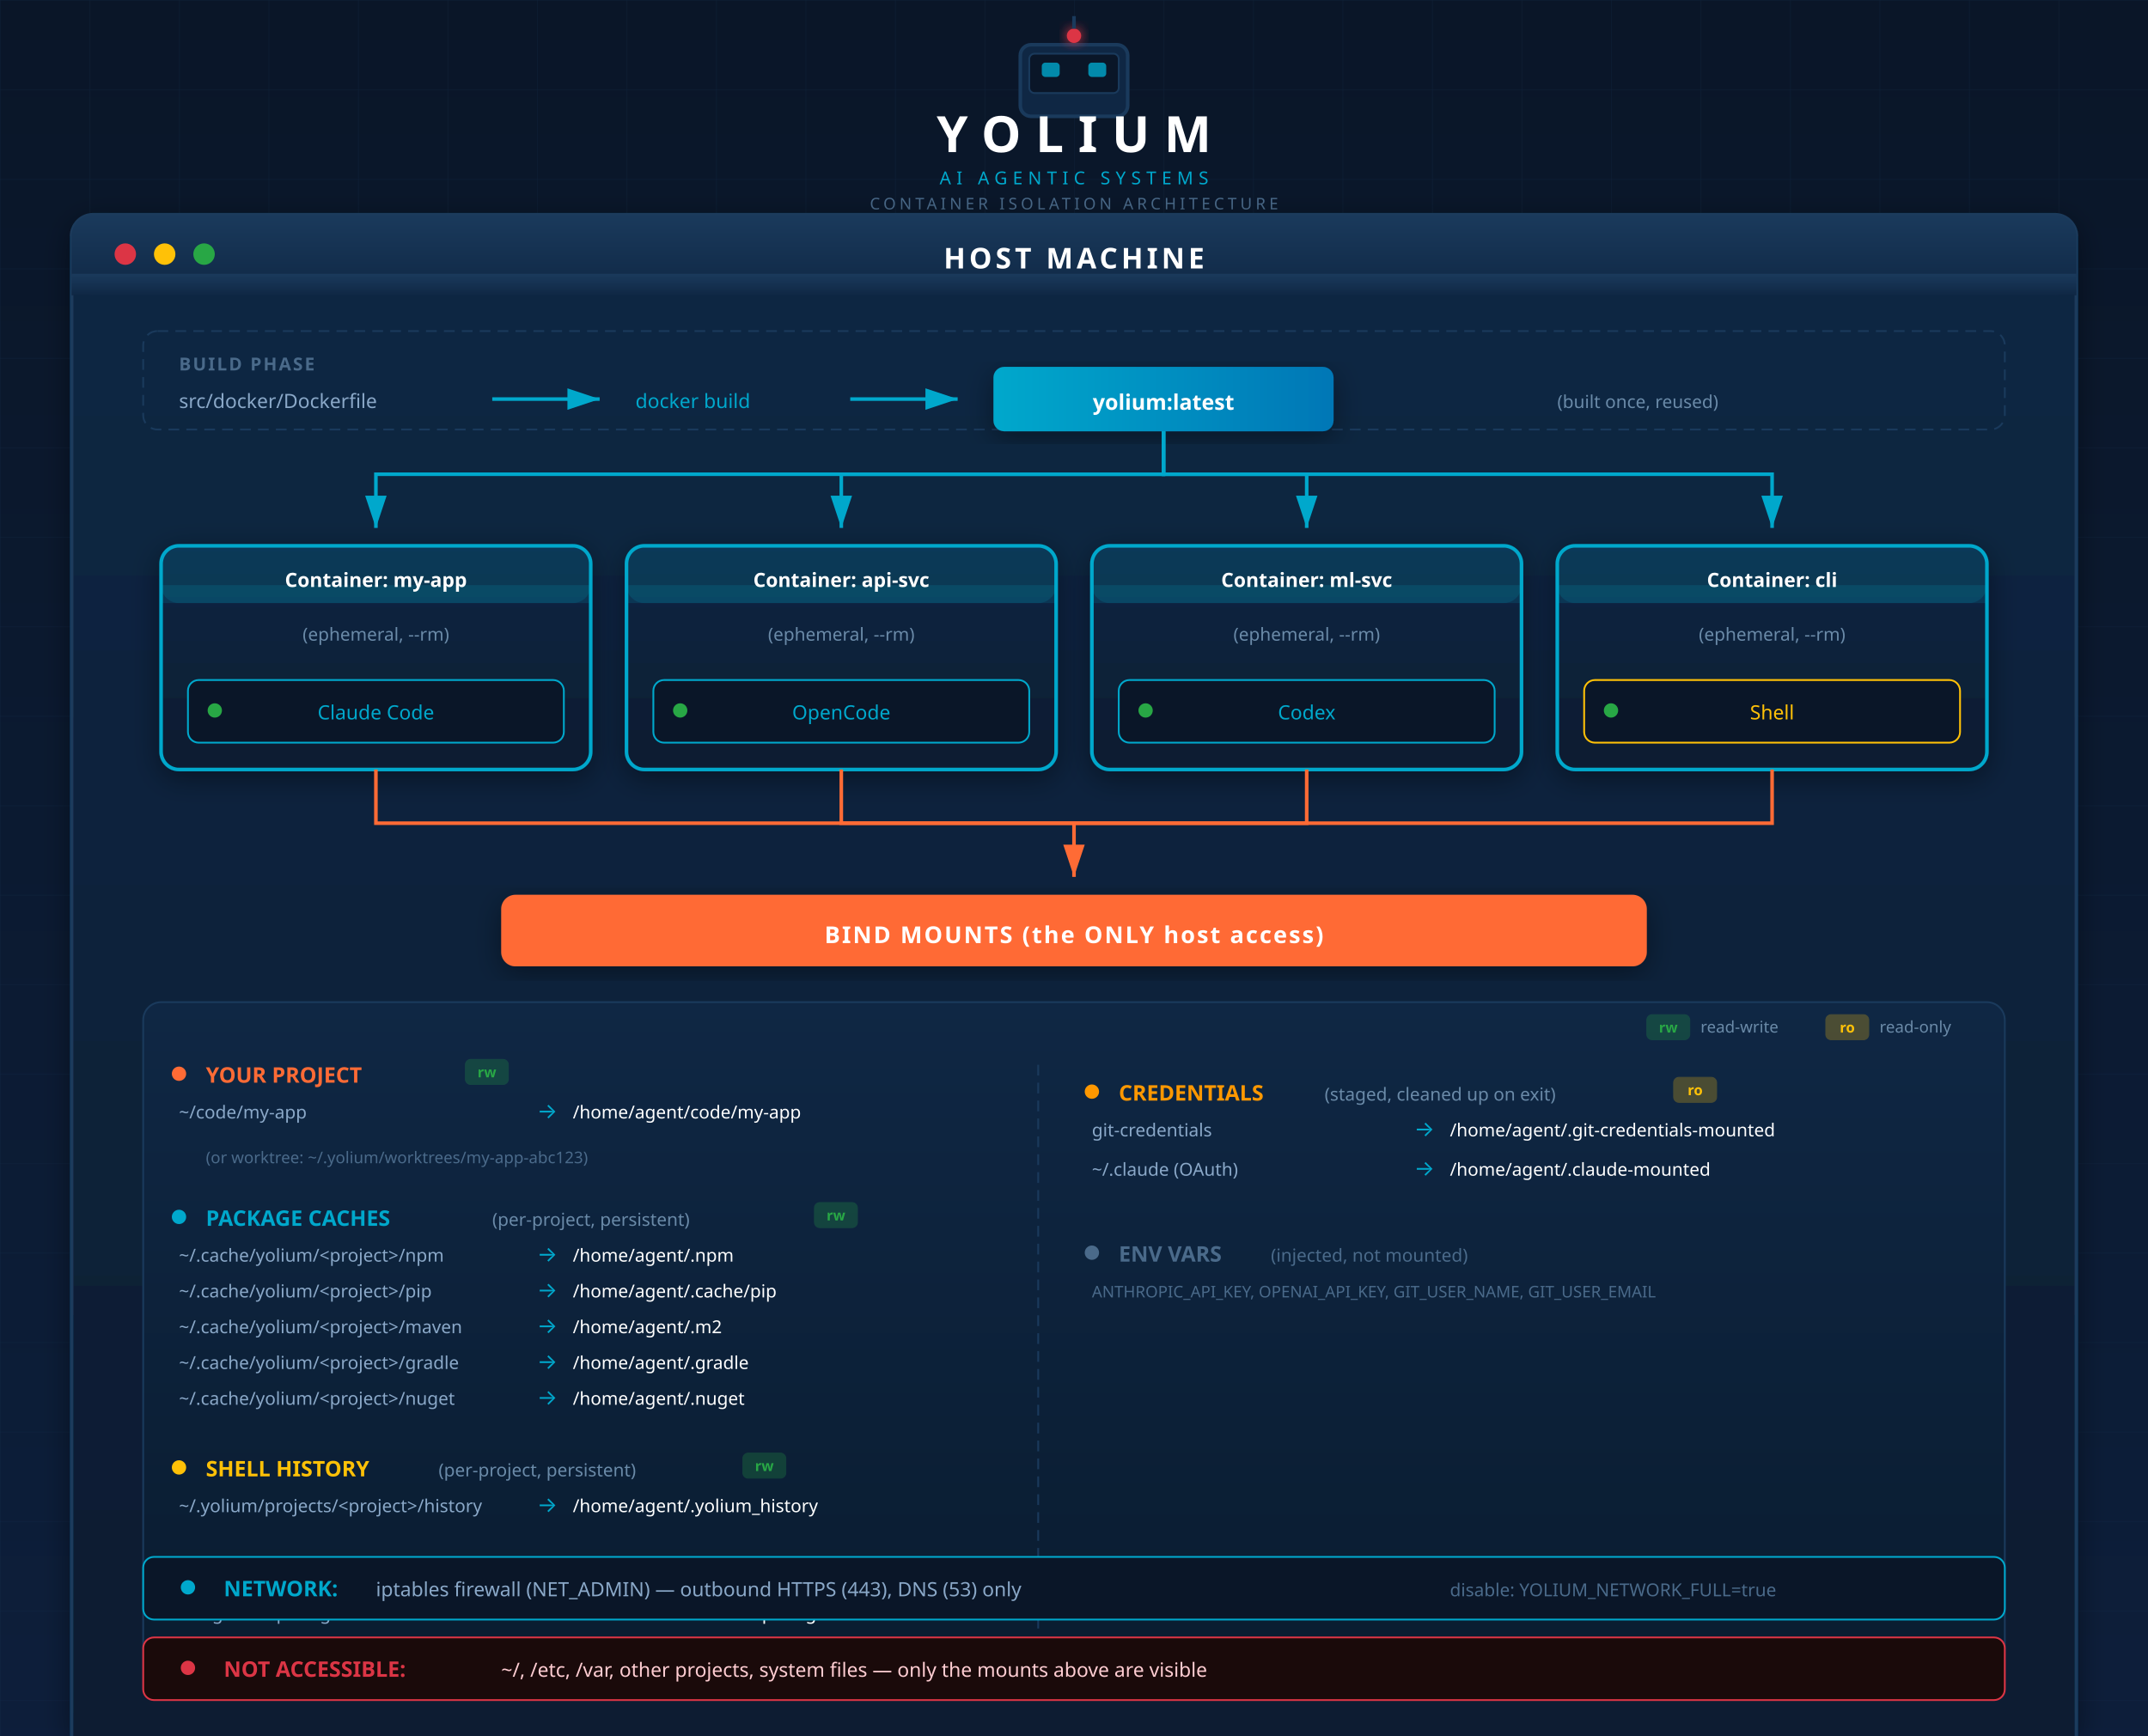
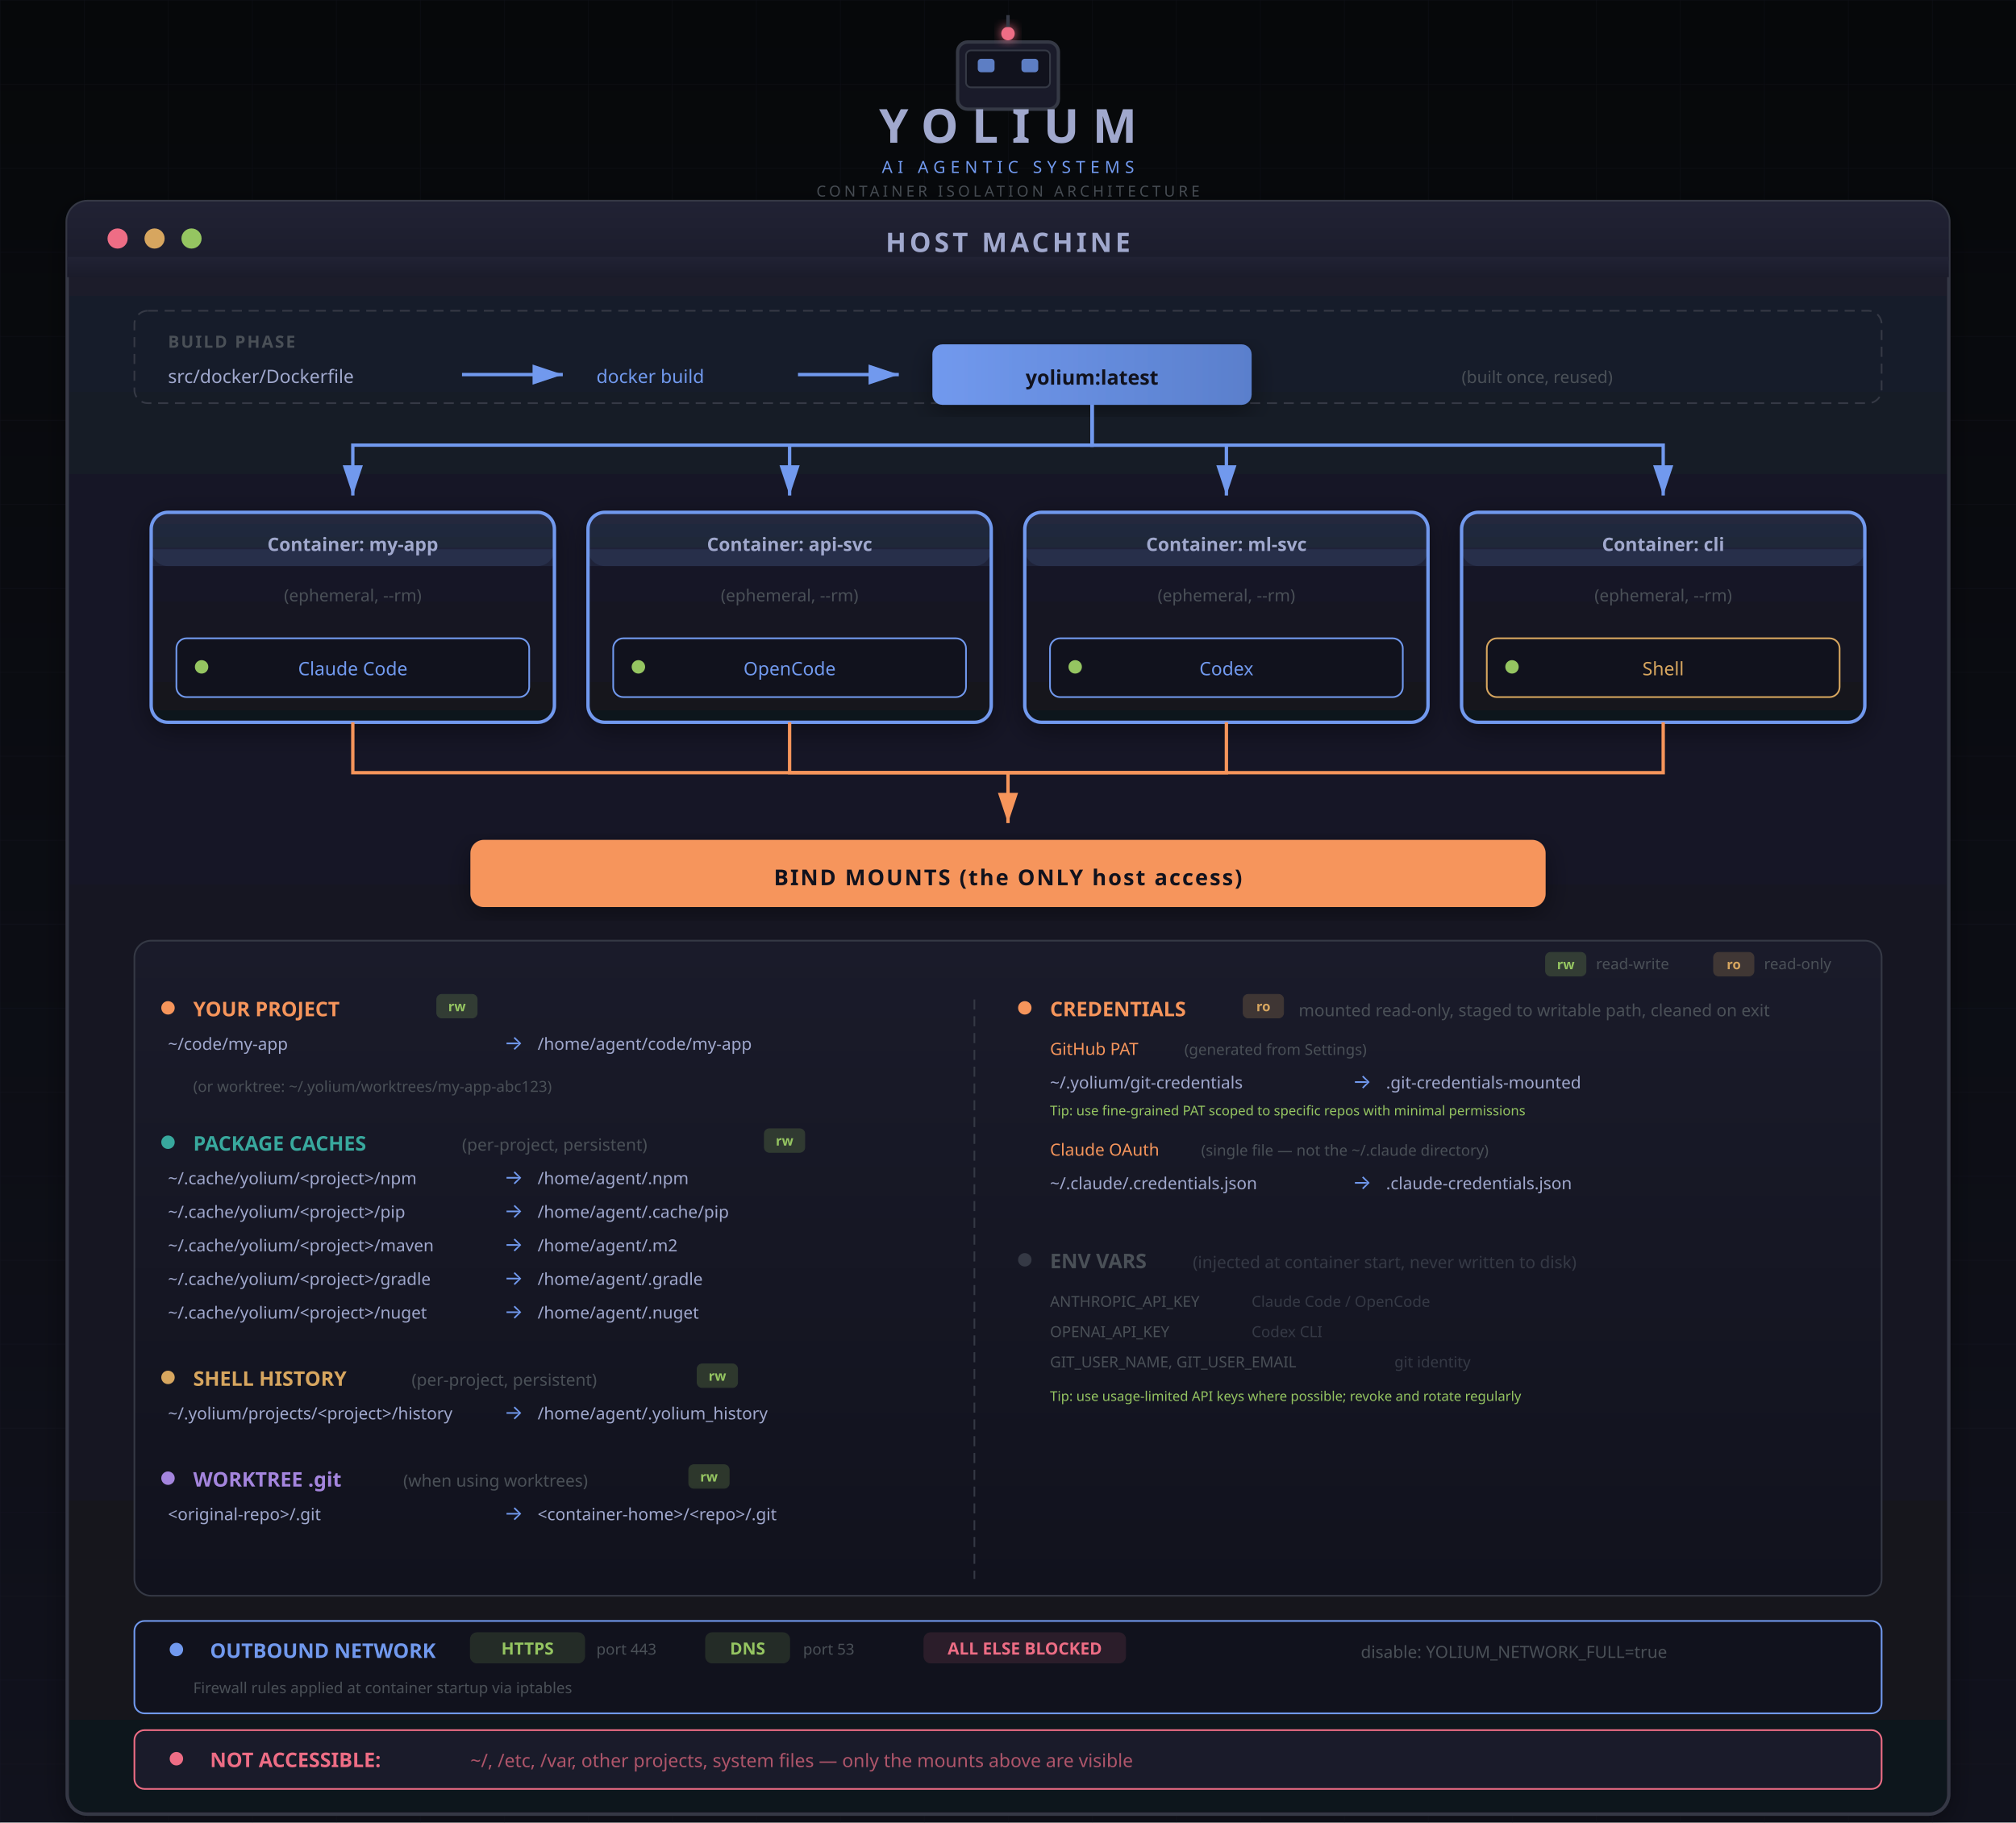
- <svg xmlns="http://www.w3.org/2000/svg" viewBox="0 0 1200 970" font-family="'Segoe UI', 'SF Pro Display', -apple-system, sans-serif">
+ <svg xmlns="http://www.w3.org/2000/svg" viewBox="0 0 1200 1085" font-family="'Segoe UI', 'SF Pro Display', -apple-system, sans-serif">
  <defs>
    <linearGradient id="bgGrad" x1="0%" y1="0%" x2="0%" y2="100%">
-       <stop offset="0%" style="stop-color:#0a1628" />
-       <stop offset="100%" style="stop-color:#0d1f3c" />
+       <stop offset="0%" style="stop-color:#06080A" />
+       <stop offset="100%" style="stop-color:#11121D" />
    </linearGradient>
    <linearGradient id="cardGrad" x1="0%" y1="0%" x2="0%" y2="100%">
-       <stop offset="0%" style="stop-color:#0f2744" />
-       <stop offset="100%" style="stop-color:#0a1c30" />
+       <stop offset="0%" style="stop-color:#1A1B2A" />
+       <stop offset="100%" style="stop-color:#11121D" />
    </linearGradient>
    <linearGradient id="headerGrad" x1="0%" y1="0%" x2="0%" y2="100%">
-       <stop offset="0%" style="stop-color:#1a3a5c" />
-       <stop offset="100%" style="stop-color:#0f2744" />
+       <stop offset="0%" style="stop-color:#212234" />
+       <stop offset="100%" style="stop-color:#1A1B2A" />
    </linearGradient>
    <linearGradient id="accentGrad" x1="0%" y1="0%" x2="100%" y2="0%">
-       <stop offset="0%" style="stop-color:#00a8cc" />
-       <stop offset="100%" style="stop-color:#0077b6" />
+       <stop offset="0%" style="stop-color:#7199EE" />
+       <stop offset="100%" style="stop-color:#5A7FCC" />
    </linearGradient>
    <linearGradient id="dangerGrad" x1="0%" y1="0%" x2="100%" y2="0%">
-       <stop offset="0%" style="stop-color:#dc3545" />
-       <stop offset="100%" style="stop-color:#a71d2a" />
-     </linearGradient>
-     <marker id="arrowCyan" markerWidth="10" markerHeight="10" refX="9" refY="3" orient="auto">
-       <path d="M0,0 L0,6 L9,3 z" fill="#00a8cc" />
+       <stop offset="0%" style="stop-color:#EE6D85" />
+       <stop offset="100%" style="stop-color:#CC5070" />
+     </linearGradient>
+     <marker id="arrowBlue" markerWidth="10" markerHeight="10" refX="9" refY="3" orient="auto">
+       <path d="M0,0 L0,6 L9,3 z" fill="#7199EE" />
    </marker>
    <marker id="arrowOrange" markerWidth="10" markerHeight="10" refX="9" refY="3" orient="auto">
-       <path d="M0,0 L0,6 L9,3 z" fill="#ff6b35" />
+       <path d="M0,0 L0,6 L9,3 z" fill="#F6955B" />
    </marker>
    <filter id="glow" x="-50%" y="-50%" width="200%" height="200%">
      <feGaussianBlur stdDeviation="3" result="blur" />
      <feMerge>
        <feMergeNode in="blur" />
        <feMergeNode in="SourceGraphic" />
      </feMerge>
    </filter>
    <filter id="shadow" x="-20%" y="-20%" width="140%" height="140%">
      <feDropShadow dx="0" dy="4" stdDeviation="8" flood-color="#000" flood-opacity="0.4" />
    </filter>
  </defs>
-   <rect width="1200" height="1040" fill="url(#bgGrad)" />
+   <rect width="1200" height="1085" fill="url(#bgGrad)" />
  <pattern id="grid" width="50" height="50" patternUnits="userSpaceOnUse">
-     <path d="M 50 0 L 0 0 0 50" fill="none" stroke="#1a3a5c" stroke-width="0.5" opacity="0.3" />
+     <path d="M 50 0 L 0 0 0 50" fill="none" stroke="#212234" stroke-width="0.5" opacity="0.3" />
  </pattern>
-   <rect width="1200" height="1040" fill="url(#grid)" />
+   <rect width="1200" height="1085" fill="url(#grid)" />
  <g transform="translate(600, 35)">
    <g transform="translate(-30, -20)">
-       <rect x="0" y="10" width="60" height="40" rx="6" fill="#0f2744" stroke="#1a3a5c" stroke-width="2" />
-       <rect x="5" y="15" width="50" height="22" rx="3" fill="#0a1628" stroke="#1a3a5c" stroke-width="1" />
-       <rect x="12" y="20" width="10" height="8" rx="2" fill="#00a8cc" opacity="0.8" />
-       <rect x="38" y="20" width="10" height="8" rx="2" fill="#00a8cc" opacity="0.8" />
-       <circle cx="30" cy="5" r="4" fill="#dc3545" filter="url(#glow)" />
-       <line x1="30" y1="1" x2="30" y2="-6" stroke="#1a3a5c" stroke-width="2" />
+       <rect x="0" y="10" width="60" height="40" rx="6" fill="#1A1B2A" stroke="#353945" stroke-width="2" />
+       <rect x="5" y="15" width="50" height="22" rx="3" fill="#11121D" stroke="#353945" stroke-width="1" />
+       <rect x="12" y="20" width="10" height="8" rx="2" fill="#7199EE" opacity="0.8" />
+       <rect x="38" y="20" width="10" height="8" rx="2" fill="#7199EE" opacity="0.8" />
+       <circle cx="30" cy="5" r="4" fill="#EE6D85" filter="url(#glow)" />
+       <line x1="30" y1="1" x2="30" y2="-6" stroke="#353945" stroke-width="2" />
    </g>
-     <text x="0" y="50" text-anchor="middle" fill="#ffffff" font-size="28" font-weight="600" letter-spacing="8">YOLIUM</text>
-     <text x="0" y="68" text-anchor="middle" fill="#00a8cc" font-size="10" letter-spacing="3">AI AGENTIC SYSTEMS</text>
-     <text x="0" y="82" text-anchor="middle" fill="#4a6a8a" font-size="9" letter-spacing="2">CONTAINER ISOLATION ARCHITECTURE</text>
-   </g>
-   <rect x="40" y="120" width="1120" height="880" rx="12" fill="url(#cardGrad)" stroke="#1a3a5c" stroke-width="2" filter="url(#shadow)" />
+     <text x="0" y="50" text-anchor="middle" fill="#A0A8CD" font-size="28" font-weight="600" letter-spacing="8">YOLIUM</text>
+     <text x="0" y="68" text-anchor="middle" fill="#7199EE" font-size="10" letter-spacing="3">AI AGENTIC SYSTEMS</text>
+     <text x="0" y="82" text-anchor="middle" fill="#4A5057" font-size="9" letter-spacing="2">CONTAINER ISOLATION ARCHITECTURE</text>
+   </g>
+   <rect x="40" y="120" width="1120" height="960" rx="12" fill="url(#cardGrad)" stroke="#353945" stroke-width="2" filter="url(#shadow)" />
  <rect x="40" y="120" width="1120" height="45" rx="12" fill="url(#headerGrad)" />
  <rect x="40" y="153" width="1120" height="12" fill="url(#headerGrad)" />
-   <text x="600" y="150" text-anchor="middle" fill="#ffffff" font-size="16" font-weight="600" letter-spacing="2">HOST MACHINE</text>
-   <circle cx="70" cy="142" r="6" fill="#dc3545" />
-   <circle cx="92" cy="142" r="6" fill="#ffc107" />
-   <circle cx="114" cy="142" r="6" fill="#28a745" />
-   <rect x="80" y="185" width="1040" height="55" rx="8" fill="none" stroke="#1a3a5c" stroke-width="1" stroke-dasharray="6,4" />
-   <text x="100" y="207" fill="#4a6a8a" font-size="10" font-weight="600" letter-spacing="1">BUILD PHASE</text>
-   <text x="100" y="228" fill="#8aa8c8" font-size="11">src/docker/Dockerfile</text>
-   <path d="M 275 223 L 335 223" stroke="#00a8cc" stroke-width="2" marker-end="url(#arrowCyan)" />
-   <text x="355" y="228" fill="#00a8cc" font-size="11" font-weight="500">docker build</text>
-   <path d="M 475 223 L 535 223" stroke="#00a8cc" stroke-width="2" marker-end="url(#arrowCyan)" />
+   <text x="600" y="150" text-anchor="middle" fill="#A0A8CD" font-size="16" font-weight="600" letter-spacing="2">HOST MACHINE</text>
+   <circle cx="70" cy="142" r="6" fill="#EE6D85" />
+   <circle cx="92" cy="142" r="6" fill="#D7A65F" />
+   <circle cx="114" cy="142" r="6" fill="#95C561" />
+   <rect x="80" y="185" width="1040" height="55" rx="8" fill="none" stroke="#353945" stroke-width="1" stroke-dasharray="6,4" />
+   <text x="100" y="207" fill="#4A5057" font-size="10" font-weight="600" letter-spacing="1">BUILD PHASE</text>
+   <text x="100" y="228" fill="#A0A8CD" font-size="11">src/docker/Dockerfile</text>
+   <path d="M 275 223 L 335 223" stroke="#7199EE" stroke-width="2" marker-end="url(#arrowBlue)" />
+   <text x="355" y="228" fill="#7199EE" font-size="11" font-weight="500">docker build</text>
+   <path d="M 475 223 L 535 223" stroke="#7199EE" stroke-width="2" marker-end="url(#arrowBlue)" />
  <rect x="555" y="205" width="190" height="36" rx="6" fill="url(#accentGrad)" filter="url(#shadow)" />
-   <text x="650" y="229" text-anchor="middle" fill="#ffffff" font-size="12" font-weight="600">yolium:latest</text>
-   <text x="870" y="228" fill="#6a8aa8" font-size="10">(built once, reused)</text>
-   <path d="M 650 241 L 650 265 L 210 265 L 210 295" stroke="#00a8cc" stroke-width="2" fill="none" marker-end="url(#arrowCyan)" />
-   <path d="M 650 241 L 650 265 L 470 265 L 470 295" stroke="#00a8cc" stroke-width="2" fill="none" marker-end="url(#arrowCyan)" />
-   <path d="M 650 241 L 650 265 L 730 265 L 730 295" stroke="#00a8cc" stroke-width="2" fill="none" marker-end="url(#arrowCyan)" />
-   <path d="M 650 241 L 650 265 L 990 265 L 990 295" stroke="#00a8cc" stroke-width="2" fill="none" marker-end="url(#arrowCyan)" />
-   <rect x="90" y="305" width="240" height="125" rx="10" fill="url(#cardGrad)" stroke="#00a8cc" stroke-width="2" filter="url(#shadow)" />
-   <rect x="90" y="305" width="240" height="32" rx="10" fill="#00a8cc" opacity="0.15" />
-   <rect x="90" y="327" width="240" height="10" fill="#00a8cc" opacity="0.15" />
-   <text x="210" y="328" text-anchor="middle" fill="#ffffff" font-size="11" font-weight="600">Container: my-app</text>
-   <text x="210" y="358" text-anchor="middle" fill="#6a8aa8" font-size="10">(ephemeral, --rm)</text>
-   <rect x="105" y="380" width="210" height="35" rx="6" fill="#0a1628" stroke="#00a8cc" stroke-width="1" />
-   <circle cx="120" cy="397" r="4" fill="#28a745" />
-   <text x="210" y="402" text-anchor="middle" fill="#00a8cc" font-size="11" font-weight="500">Claude Code</text>
-   <rect x="350" y="305" width="240" height="125" rx="10" fill="url(#cardGrad)" stroke="#00a8cc" stroke-width="2" filter="url(#shadow)" />
-   <rect x="350" y="305" width="240" height="32" rx="10" fill="#00a8cc" opacity="0.15" />
-   <rect x="350" y="327" width="240" height="10" fill="#00a8cc" opacity="0.15" />
-   <text x="470" y="328" text-anchor="middle" fill="#ffffff" font-size="11" font-weight="600">Container: api-svc</text>
-   <text x="470" y="358" text-anchor="middle" fill="#6a8aa8" font-size="10">(ephemeral, --rm)</text>
-   <rect x="365" y="380" width="210" height="35" rx="6" fill="#0a1628" stroke="#00a8cc" stroke-width="1" />
-   <circle cx="380" cy="397" r="4" fill="#28a745" />
-   <text x="470" y="402" text-anchor="middle" fill="#00a8cc" font-size="11" font-weight="500">OpenCode</text>
-   <rect x="610" y="305" width="240" height="125" rx="10" fill="url(#cardGrad)" stroke="#00a8cc" stroke-width="2" filter="url(#shadow)" />
-   <rect x="610" y="305" width="240" height="32" rx="10" fill="#00a8cc" opacity="0.15" />
-   <rect x="610" y="327" width="240" height="10" fill="#00a8cc" opacity="0.15" />
-   <text x="730" y="328" text-anchor="middle" fill="#ffffff" font-size="11" font-weight="600">Container: ml-svc</text>
-   <text x="730" y="358" text-anchor="middle" fill="#6a8aa8" font-size="10">(ephemeral, --rm)</text>
-   <rect x="625" y="380" width="210" height="35" rx="6" fill="#0a1628" stroke="#00a8cc" stroke-width="1" />
-   <circle cx="640" cy="397" r="4" fill="#28a745" />
-   <text x="730" y="402" text-anchor="middle" fill="#00a8cc" font-size="11" font-weight="500">Codex</text>
-   <rect x="870" y="305" width="240" height="125" rx="10" fill="url(#cardGrad)" stroke="#00a8cc" stroke-width="2" filter="url(#shadow)" />
-   <rect x="870" y="305" width="240" height="32" rx="10" fill="#00a8cc" opacity="0.15" />
-   <rect x="870" y="327" width="240" height="10" fill="#00a8cc" opacity="0.15" />
-   <text x="990" y="328" text-anchor="middle" fill="#ffffff" font-size="11" font-weight="600">Container: cli</text>
-   <text x="990" y="358" text-anchor="middle" fill="#6a8aa8" font-size="10">(ephemeral, --rm)</text>
-   <rect x="885" y="380" width="210" height="35" rx="6" fill="#0a1628" stroke="#ffc107" stroke-width="1" />
-   <circle cx="900" cy="397" r="4" fill="#28a745" />
-   <text x="990" y="402" text-anchor="middle" fill="#ffc107" font-size="11" font-weight="500">Shell</text>
-   <path d="M 210 430 L 210 460 L 600 460" stroke="#ff6b35" stroke-width="2" fill="none" />
-   <path d="M 470 430 L 470 460 L 600 460" stroke="#ff6b35" stroke-width="2" fill="none" />
-   <path d="M 730 430 L 730 460 L 600 460" stroke="#ff6b35" stroke-width="2" fill="none" />
-   <path d="M 990 430 L 990 460 L 600 460" stroke="#ff6b35" stroke-width="2" fill="none" />
-   <path d="M 600 460 L 600 490" stroke="#ff6b35" stroke-width="2" fill="none" marker-end="url(#arrowOrange)" />
-   <rect x="280" y="500" width="640" height="40" rx="8" fill="#ff6b35" filter="url(#shadow)" />
-   <text x="600" y="527" text-anchor="middle" fill="#ffffff" font-size="13" font-weight="600" letter-spacing="1">BIND MOUNTS (the ONLY host access)</text>
-   <rect x="80" y="560" width="1040" height="370" rx="10" fill="url(#cardGrad)" stroke="#1a3a5c" stroke-width="1" />
+   <text x="650" y="229" text-anchor="middle" fill="#11121D" font-size="12" font-weight="600">yolium:latest</text>
+   <text x="870" y="228" fill="#4A5057" font-size="10">(built once, reused)</text>
+   <path d="M 650 241 L 650 265 L 210 265 L 210 295" stroke="#7199EE" stroke-width="2" fill="none" marker-end="url(#arrowBlue)" />
+   <path d="M 650 241 L 650 265 L 470 265 L 470 295" stroke="#7199EE" stroke-width="2" fill="none" marker-end="url(#arrowBlue)" />
+   <path d="M 650 241 L 650 265 L 730 265 L 730 295" stroke="#7199EE" stroke-width="2" fill="none" marker-end="url(#arrowBlue)" />
+   <path d="M 650 241 L 650 265 L 990 265 L 990 295" stroke="#7199EE" stroke-width="2" fill="none" marker-end="url(#arrowBlue)" />
+   <rect x="90" y="305" width="240" height="125" rx="10" fill="url(#cardGrad)" stroke="#7199EE" stroke-width="2" filter="url(#shadow)" />
+   <rect x="90" y="305" width="240" height="32" rx="10" fill="#7199EE" opacity="0.1" />
+   <rect x="90" y="327" width="240" height="10" fill="#7199EE" opacity="0.1" />
+   <text x="210" y="328" text-anchor="middle" fill="#A0A8CD" font-size="11" font-weight="600">Container: my-app</text>
+   <text x="210" y="358" text-anchor="middle" fill="#4A5057" font-size="10">(ephemeral, --rm)</text>
+   <rect x="105" y="380" width="210" height="35" rx="6" fill="#11121D" stroke="#7199EE" stroke-width="1" />
+   <circle cx="120" cy="397" r="4" fill="#95C561" />
+   <text x="210" y="402" text-anchor="middle" fill="#7199EE" font-size="11" font-weight="500">Claude Code</text>
+   <rect x="350" y="305" width="240" height="125" rx="10" fill="url(#cardGrad)" stroke="#7199EE" stroke-width="2" filter="url(#shadow)" />
+   <rect x="350" y="305" width="240" height="32" rx="10" fill="#7199EE" opacity="0.1" />
+   <rect x="350" y="327" width="240" height="10" fill="#7199EE" opacity="0.1" />
+   <text x="470" y="328" text-anchor="middle" fill="#A0A8CD" font-size="11" font-weight="600">Container: api-svc</text>
+   <text x="470" y="358" text-anchor="middle" fill="#4A5057" font-size="10">(ephemeral, --rm)</text>
+   <rect x="365" y="380" width="210" height="35" rx="6" fill="#11121D" stroke="#7199EE" stroke-width="1" />
+   <circle cx="380" cy="397" r="4" fill="#95C561" />
+   <text x="470" y="402" text-anchor="middle" fill="#7199EE" font-size="11" font-weight="500">OpenCode</text>
+   <rect x="610" y="305" width="240" height="125" rx="10" fill="url(#cardGrad)" stroke="#7199EE" stroke-width="2" filter="url(#shadow)" />
+   <rect x="610" y="305" width="240" height="32" rx="10" fill="#7199EE" opacity="0.1" />
+   <rect x="610" y="327" width="240" height="10" fill="#7199EE" opacity="0.1" />
+   <text x="730" y="328" text-anchor="middle" fill="#A0A8CD" font-size="11" font-weight="600">Container: ml-svc</text>
+   <text x="730" y="358" text-anchor="middle" fill="#4A5057" font-size="10">(ephemeral, --rm)</text>
+   <rect x="625" y="380" width="210" height="35" rx="6" fill="#11121D" stroke="#7199EE" stroke-width="1" />
+   <circle cx="640" cy="397" r="4" fill="#95C561" />
+   <text x="730" y="402" text-anchor="middle" fill="#7199EE" font-size="11" font-weight="500">Codex</text>
+   <rect x="870" y="305" width="240" height="125" rx="10" fill="url(#cardGrad)" stroke="#7199EE" stroke-width="2" filter="url(#shadow)" />
+   <rect x="870" y="305" width="240" height="32" rx="10" fill="#7199EE" opacity="0.1" />
+   <rect x="870" y="327" width="240" height="10" fill="#7199EE" opacity="0.1" />
+   <text x="990" y="328" text-anchor="middle" fill="#A0A8CD" font-size="11" font-weight="600">Container: cli</text>
+   <text x="990" y="358" text-anchor="middle" fill="#4A5057" font-size="10">(ephemeral, --rm)</text>
+   <rect x="885" y="380" width="210" height="35" rx="6" fill="#11121D" stroke="#D7A65F" stroke-width="1" />
+   <circle cx="900" cy="397" r="4" fill="#95C561" />
+   <text x="990" y="402" text-anchor="middle" fill="#D7A65F" font-size="11" font-weight="500">Shell</text>
+   <path d="M 210 430 L 210 460 L 600 460" stroke="#F6955B" stroke-width="2" fill="none" />
+   <path d="M 470 430 L 470 460 L 600 460" stroke="#F6955B" stroke-width="2" fill="none" />
+   <path d="M 730 430 L 730 460 L 600 460" stroke="#F6955B" stroke-width="2" fill="none" />
+   <path d="M 990 430 L 990 460 L 600 460" stroke="#F6955B" stroke-width="2" fill="none" />
+   <path d="M 600 460 L 600 490" stroke="#F6955B" stroke-width="2" fill="none" marker-end="url(#arrowOrange)" />
+   <rect x="280" y="500" width="640" height="40" rx="8" fill="#F6955B" filter="url(#shadow)" />
+   <text x="600" y="527" text-anchor="middle" fill="#11121D" font-size="13" font-weight="600" letter-spacing="1">BIND MOUNTS (the ONLY host access)</text>
+   <rect x="80" y="560" width="1040" height="390" rx="10" fill="url(#cardGrad)" stroke="#353945" stroke-width="1" />
  <g transform="translate(920, 575)">
-     <rect x="0" y="-8" width="24" height="14" rx="3" fill="#28a745" opacity="0.25" stroke="#28a745" stroke-width="0.5" />
-     <text x="12" y="2" text-anchor="middle" fill="#28a745" font-size="8" font-weight="600">rw</text>
-     <text x="30" y="2" fill="#6a8aa8" font-size="9">read-write</text>
-     <rect x="100" y="-8" width="24" height="14" rx="3" fill="#ffc107" opacity="0.25" stroke="#ffc107" stroke-width="0.5" />
-     <text x="112" y="2" text-anchor="middle" fill="#ffc107" font-size="8" font-weight="600">ro</text>
-     <text x="130" y="2" fill="#6a8aa8" font-size="9">read-only</text>
-   </g>
-   <line x1="580" y1="595" x2="580" y2="910" stroke="#1a3a5c" stroke-width="1" stroke-dasharray="6,4" />
+     <rect x="0" y="-8" width="24" height="14" rx="3" fill="#95C561" opacity="0.2" stroke="#95C561" stroke-width="0.5" />
+     <text x="12" y="2" text-anchor="middle" fill="#95C561" font-size="8" font-weight="600">rw</text>
+     <text x="30" y="2" fill="#4A5057" font-size="9">read-write</text>
+     <rect x="100" y="-8" width="24" height="14" rx="3" fill="#D7A65F" opacity="0.2" stroke="#D7A65F" stroke-width="0.5" />
+     <text x="112" y="2" text-anchor="middle" fill="#D7A65F" font-size="8" font-weight="600">ro</text>
+     <text x="130" y="2" fill="#4A5057" font-size="9">read-only</text>
+   </g>
+   <line x1="580" y1="595" x2="580" y2="940" stroke="#353945" stroke-width="1" stroke-dasharray="6,4" />
  <g transform="translate(100, 600)">
-     <circle cx="0" cy="0" r="4" fill="#ff6b35" />
-     <text x="15" y="5" fill="#ff6b35" font-size="12" font-weight="600">YOUR PROJECT</text>
-     <rect x="160" y="-8" width="24" height="14" rx="3" fill="#28a745" opacity="0.25" stroke="#28a745" stroke-width="0.5" />
-     <text x="172" y="2" text-anchor="middle" fill="#28a745" font-size="8" font-weight="600">rw</text>
+     <circle cx="0" cy="0" r="4" fill="#F6955B" />
+     <text x="15" y="5" fill="#F6955B" font-size="12" font-weight="600">YOUR PROJECT</text>
+     <rect x="160" y="-8" width="24" height="14" rx="3" fill="#95C561" opacity="0.2" stroke="#95C561" stroke-width="0.5" />
+     <text x="172" y="2" text-anchor="middle" fill="#95C561" font-size="8" font-weight="600">rw</text>
  </g>
  <g transform="translate(100, 625)">
-     <text y="0" fill="#8aa8c8" font-size="10">~/code/my-app</text>
-     <text x="200" y="0" fill="#00a8cc" font-size="12">→</text>
-     <text x="220" y="0" fill="#ffffff" font-size="10">/home/agent/code/my-app</text>
-   </g>
-   <text x="115" y="650" fill="#4a6a8a" font-size="9">(or worktree: ~/.yolium/worktrees/my-app-abc123)</text>
+     <text y="0" fill="#A0A8CD" font-size="10">~/code/my-app</text>
+     <text x="200" y="0" fill="#7199EE" font-size="12">→</text>
+     <text x="220" y="0" fill="#A0A8CD" font-size="10">/home/agent/code/my-app</text>
+   </g>
+   <text x="115" y="650" fill="#4A5057" font-size="9">(or worktree: ~/.yolium/worktrees/my-app-abc123)</text>
  <g transform="translate(100, 680)">
-     <circle cx="0" cy="0" r="4" fill="#00a8cc" />
-     <text x="15" y="5" fill="#00a8cc" font-size="12" font-weight="600">PACKAGE CACHES</text>
-     <text x="175" y="5" fill="#6a8aa8" font-size="10">(per-project, persistent)</text>
-     <rect x="355" y="-8" width="24" height="14" rx="3" fill="#28a745" opacity="0.25" stroke="#28a745" stroke-width="0.5" />
-     <text x="367" y="2" text-anchor="middle" fill="#28a745" font-size="8" font-weight="600">rw</text>
+     <circle cx="0" cy="0" r="4" fill="#38A89D" />
+     <text x="15" y="5" fill="#38A89D" font-size="12" font-weight="600">PACKAGE CACHES</text>
+     <text x="175" y="5" fill="#4A5057" font-size="10">(per-project, persistent)</text>
+     <rect x="355" y="-8" width="24" height="14" rx="3" fill="#95C561" opacity="0.2" stroke="#95C561" stroke-width="0.5" />
+     <text x="367" y="2" text-anchor="middle" fill="#95C561" font-size="8" font-weight="600">rw</text>
  </g>
  <g transform="translate(100, 705)">
-     <text y="0" fill="#8aa8c8" font-size="10">~/.cache/yolium/&lt;project&gt;/npm</text>
-     <text x="200" y="0" fill="#00a8cc" font-size="12">→</text>
-     <text x="220" y="0" fill="#ffffff" font-size="10">/home/agent/.npm</text>
+     <text y="0" fill="#A0A8CD" font-size="10">~/.cache/yolium/&lt;project&gt;/npm</text>
+     <text x="200" y="0" fill="#7199EE" font-size="12">→</text>
+     <text x="220" y="0" fill="#A0A8CD" font-size="10">/home/agent/.npm</text>
  </g>
  <g transform="translate(100, 725)">
-     <text y="0" fill="#8aa8c8" font-size="10">~/.cache/yolium/&lt;project&gt;/pip</text>
-     <text x="200" y="0" fill="#00a8cc" font-size="12">→</text>
-     <text x="220" y="0" fill="#ffffff" font-size="10">/home/agent/.cache/pip</text>
+     <text y="0" fill="#A0A8CD" font-size="10">~/.cache/yolium/&lt;project&gt;/pip</text>
+     <text x="200" y="0" fill="#7199EE" font-size="12">→</text>
+     <text x="220" y="0" fill="#A0A8CD" font-size="10">/home/agent/.cache/pip</text>
  </g>
  <g transform="translate(100, 745)">
-     <text y="0" fill="#8aa8c8" font-size="10">~/.cache/yolium/&lt;project&gt;/maven</text>
-     <text x="200" y="0" fill="#00a8cc" font-size="12">→</text>
-     <text x="220" y="0" fill="#ffffff" font-size="10">/home/agent/.m2</text>
+     <text y="0" fill="#A0A8CD" font-size="10">~/.cache/yolium/&lt;project&gt;/maven</text>
+     <text x="200" y="0" fill="#7199EE" font-size="12">→</text>
+     <text x="220" y="0" fill="#A0A8CD" font-size="10">/home/agent/.m2</text>
  </g>
  <g transform="translate(100, 765)">
-     <text y="0" fill="#8aa8c8" font-size="10">~/.cache/yolium/&lt;project&gt;/gradle</text>
-     <text x="200" y="0" fill="#00a8cc" font-size="12">→</text>
-     <text x="220" y="0" fill="#ffffff" font-size="10">/home/agent/.gradle</text>
+     <text y="0" fill="#A0A8CD" font-size="10">~/.cache/yolium/&lt;project&gt;/gradle</text>
+     <text x="200" y="0" fill="#7199EE" font-size="12">→</text>
+     <text x="220" y="0" fill="#A0A8CD" font-size="10">/home/agent/.gradle</text>
  </g>
  <g transform="translate(100, 785)">
-     <text y="0" fill="#8aa8c8" font-size="10">~/.cache/yolium/&lt;project&gt;/nuget</text>
-     <text x="200" y="0" fill="#00a8cc" font-size="12">→</text>
-     <text x="220" y="0" fill="#ffffff" font-size="10">/home/agent/.nuget</text>
+     <text y="0" fill="#A0A8CD" font-size="10">~/.cache/yolium/&lt;project&gt;/nuget</text>
+     <text x="200" y="0" fill="#7199EE" font-size="12">→</text>
+     <text x="220" y="0" fill="#A0A8CD" font-size="10">/home/agent/.nuget</text>
  </g>
  <g transform="translate(100, 820)">
-     <circle cx="0" cy="0" r="4" fill="#ffc107" />
-     <text x="15" y="5" fill="#ffc107" font-size="12" font-weight="600">SHELL HISTORY</text>
-     <text x="145" y="5" fill="#6a8aa8" font-size="10">(per-project, persistent)</text>
-     <rect x="315" y="-8" width="24" height="14" rx="3" fill="#28a745" opacity="0.25" stroke="#28a745" stroke-width="0.5" />
-     <text x="327" y="2" text-anchor="middle" fill="#28a745" font-size="8" font-weight="600">rw</text>
+     <circle cx="0" cy="0" r="4" fill="#D7A65F" />
+     <text x="15" y="5" fill="#D7A65F" font-size="12" font-weight="600">SHELL HISTORY</text>
+     <text x="145" y="5" fill="#4A5057" font-size="10">(per-project, persistent)</text>
+     <rect x="315" y="-8" width="24" height="14" rx="3" fill="#95C561" opacity="0.2" stroke="#95C561" stroke-width="0.5" />
+     <text x="327" y="2" text-anchor="middle" fill="#95C561" font-size="8" font-weight="600">rw</text>
  </g>
  <g transform="translate(100, 845)">
-     <text y="0" fill="#8aa8c8" font-size="10">~/.yolium/projects/&lt;project&gt;/history</text>
-     <text x="200" y="0" fill="#00a8cc" font-size="12">→</text>
-     <text x="220" y="0" fill="#ffffff" font-size="10">/home/agent/.yolium_history</text>
+     <text y="0" fill="#A0A8CD" font-size="10">~/.yolium/projects/&lt;project&gt;/history</text>
+     <text x="200" y="0" fill="#7199EE" font-size="12">→</text>
+     <text x="220" y="0" fill="#A0A8CD" font-size="10">/home/agent/.yolium_history</text>
  </g>
  <g transform="translate(100, 880)">
-     <circle cx="0" cy="0" r="4" fill="#6a8aa8" />
-     <text x="15" y="5" fill="#6a8aa8" font-size="12" font-weight="600">WORKTREE .git</text>
-     <text x="140" y="5" fill="#4a6a8a" font-size="10">(when using worktrees)</text>
-     <rect x="310" y="-8" width="24" height="14" rx="3" fill="#28a745" opacity="0.25" stroke="#28a745" stroke-width="0.5" />
-     <text x="322" y="2" text-anchor="middle" fill="#28a745" font-size="8" font-weight="600">rw</text>
+     <circle cx="0" cy="0" r="4" fill="#A485DD" />
+     <text x="15" y="5" fill="#A485DD" font-size="12" font-weight="600">WORKTREE .git</text>
+     <text x="140" y="5" fill="#4A5057" font-size="10">(when using worktrees)</text>
+     <rect x="310" y="-8" width="24" height="14" rx="3" fill="#95C561" opacity="0.2" stroke="#95C561" stroke-width="0.5" />
+     <text x="322" y="2" text-anchor="middle" fill="#95C561" font-size="8" font-weight="600">rw</text>
  </g>
  <g transform="translate(100, 905)">
-     <text y="0" fill="#8aa8c8" font-size="10">&lt;original-repo&gt;/.git</text>
-     <text x="200" y="0" fill="#00a8cc" font-size="12">→</text>
-     <text x="220" y="0" fill="#ffffff" font-size="10">&lt;container-home&gt;/&lt;repo&gt;/.git</text>
-   </g>
-   <g transform="translate(610, 610)">
-     <circle cx="0" cy="0" r="4" fill="#ff9800" />
-     <text x="15" y="5" fill="#ff9800" font-size="12" font-weight="600">CREDENTIALS</text>
-     <text x="130" y="5" fill="#6a8aa8" font-size="10">(staged, cleaned up on exit)</text>
-     <rect x="325" y="-8" width="24" height="14" rx="3" fill="#ffc107" opacity="0.25" stroke="#ffc107" stroke-width="0.5" />
-     <text x="337" y="2" text-anchor="middle" fill="#ffc107" font-size="8" font-weight="600">ro</text>
-   </g>
-   <g transform="translate(610, 635)">
-     <text y="0" fill="#8aa8c8" font-size="10">git-credentials</text>
-     <text x="180" y="0" fill="#00a8cc" font-size="12">→</text>
-     <text x="200" y="0" fill="#ffffff" font-size="10">/home/agent/.git-credentials-mounted</text>
-   </g>
-   <g transform="translate(610, 657)">
-     <text y="0" fill="#8aa8c8" font-size="10">~/.claude (OAuth)</text>
-     <text x="180" y="0" fill="#00a8cc" font-size="12">→</text>
-     <text x="200" y="0" fill="#ffffff" font-size="10">/home/agent/.claude-mounted</text>
-   </g>
-   <g transform="translate(610, 700)">
-     <circle cx="0" cy="0" r="4" fill="#4a6a8a" />
-     <text x="15" y="5" fill="#4a6a8a" font-size="12" font-weight="600">ENV VARS</text>
-     <text x="100" y="5" fill="#4a6a8a" font-size="10">(injected, not mounted)</text>
-   </g>
-   <g transform="translate(610, 725)">
-     <text y="0" fill="#4a6a8a" font-size="9">ANTHROPIC_API_KEY, OPENAI_API_KEY, GIT_USER_NAME, GIT_USER_EMAIL</text>
-   </g>
-   <rect x="80" y="870" width="1040" height="35" rx="6" fill="#0a1628" stroke="#00a8cc" stroke-width="1" />
-   <circle cx="105" cy="887" r="4" fill="#00a8cc" />
-   <text x="125" y="892" fill="#00a8cc" font-size="12" font-weight="600">NETWORK:</text>
-   <text x="210" y="892" fill="#8aa8c8" font-size="11">iptables firewall (NET_ADMIN) — outbound HTTPS (443), DNS (53) only</text>
-   <text x="810" y="892" fill="#4a6a8a" font-size="10">disable: YOLIUM_NETWORK_FULL=true</text>
-   <rect x="80" y="915" width="1040" height="35" rx="6" fill="#1a0a0a" stroke="#dc3545" stroke-width="1" />
-   <circle cx="105" cy="932" r="4" fill="#dc3545" />
-   <text x="125" y="937" fill="#dc3545" font-size="12" font-weight="600">NOT ACCESSIBLE:</text>
-   <text x="280" y="937" fill="#ffcdd2" font-size="11">~/, /etc, /var, other projects, system files — only the mounts above are visible</text>
+     <text y="0" fill="#A0A8CD" font-size="10">&lt;original-repo&gt;/.git</text>
+     <text x="200" y="0" fill="#7199EE" font-size="12">→</text>
+     <text x="220" y="0" fill="#A0A8CD" font-size="10">&lt;container-home&gt;/&lt;repo&gt;/.git</text>
+   </g>
+   <g transform="translate(610, 600)">
+     <circle cx="0" cy="0" r="4" fill="#F6955B" />
+     <text x="15" y="5" fill="#F6955B" font-size="12" font-weight="600">CREDENTIALS</text>
+     <rect x="130" y="-8" width="24" height="14" rx="3" fill="#D7A65F" opacity="0.2" stroke="#D7A65F" stroke-width="0.5" />
+     <text x="142" y="2" text-anchor="middle" fill="#D7A65F" font-size="8" font-weight="600">ro</text>
+     <text x="163" y="5" fill="#4A5057" font-size="10">mounted read-only, staged to writable path, cleaned on exit</text>
+   </g>
+   <g transform="translate(625, 628)">
+     <text y="0" fill="#F6955B" font-size="10" font-weight="500">GitHub PAT</text>
+     <text x="80" y="0" fill="#4A5057" font-size="9">(generated from Settings)</text>
+   </g>
+   <g transform="translate(625, 648)">
+     <text y="0" fill="#A0A8CD" font-size="10">~/.yolium/git-credentials</text>
+     <text x="180" y="0" fill="#7199EE" font-size="12">→</text>
+     <text x="200" y="0" fill="#A0A8CD" font-size="10">.git-credentials-mounted</text>
+   </g>
+   <g transform="translate(625, 664)">
+     <text y="0" fill="#95C561" font-size="8">Tip: use fine-grained PAT scoped to specific repos with minimal permissions</text>
+   </g>
+   <g transform="translate(625, 688)">
+     <text y="0" fill="#F6955B" font-size="10" font-weight="500">Claude OAuth</text>
+     <text x="90" y="0" fill="#4A5057" font-size="9">(single file — not the ~/.claude directory)</text>
+   </g>
+   <g transform="translate(625, 708)">
+     <text y="0" fill="#A0A8CD" font-size="10">~/.claude/.credentials.json</text>
+     <text x="180" y="0" fill="#7199EE" font-size="12">→</text>
+     <text x="200" y="0" fill="#A0A8CD" font-size="10">.claude-credentials.json</text>
+   </g>
+   <g transform="translate(610, 750)">
+     <circle cx="0" cy="0" r="4" fill="#353945" />
+     <text x="15" y="5" fill="#4A5057" font-size="12" font-weight="600">ENV VARS</text>
+     <text x="100" y="5" fill="#353945" font-size="10">(injected at container start, never written to disk)</text>
+   </g>
+   <g transform="translate(625, 778)">
+     <text y="0" fill="#4A5057" font-size="9">ANTHROPIC_API_KEY</text>
+     <text x="120" y="0" fill="#353945" font-size="9">Claude Code / OpenCode</text>
+   </g>
+   <g transform="translate(625, 796)">
+     <text y="0" fill="#4A5057" font-size="9">OPENAI_API_KEY</text>
+     <text x="120" y="0" fill="#353945" font-size="9">Codex CLI</text>
+   </g>
+   <g transform="translate(625, 814)">
+     <text y="0" fill="#4A5057" font-size="9">GIT_USER_NAME, GIT_USER_EMAIL</text>
+     <text x="205" y="0" fill="#353945" font-size="9">git identity</text>
+   </g>
+   <g transform="translate(625, 834)">
+     <text y="0" fill="#95C561" font-size="8">Tip: use usage-limited API keys where possible; revoke and rotate regularly</text>
+   </g>
+   <rect x="80" y="965" width="1040" height="55" rx="6" fill="#11121D" stroke="#7199EE" stroke-width="1" />
+   <circle cx="105" cy="982" r="4" fill="#7199EE" />
+   <text x="125" y="987" fill="#7199EE" font-size="12" font-weight="600">OUTBOUND NETWORK</text>
+   <rect x="280" y="972" width="68" height="18" rx="4" fill="#95C561" opacity="0.15" stroke="#95C561" stroke-width="0.5" />
+   <text x="314" y="985" text-anchor="middle" fill="#95C561" font-size="10" font-weight="600">HTTPS</text>
+   <text x="355" y="985" fill="#4A5057" font-size="9">port 443</text>
+   <rect x="420" y="972" width="50" height="18" rx="4" fill="#95C561" opacity="0.15" stroke="#95C561" stroke-width="0.5" />
+   <text x="445" y="985" text-anchor="middle" fill="#95C561" font-size="10" font-weight="600">DNS</text>
+   <text x="478" y="985" fill="#4A5057" font-size="9">port 53</text>
+   <rect x="550" y="972" width="120" height="18" rx="4" fill="#EE6D85" opacity="0.12" stroke="#EE6D85" stroke-width="0.5" />
+   <text x="610" y="985" text-anchor="middle" fill="#EE6D85" font-size="10" font-weight="600">ALL ELSE BLOCKED</text>
+   <text x="115" y="1008" fill="#4A5057" font-size="9">Firewall rules applied at container startup via iptables</text>
+   <text x="810" y="987" fill="#4A5057" font-size="10">disable: YOLIUM_NETWORK_FULL=true</text>
+   <rect x="80" y="1030" width="1040" height="35" rx="6" fill="#1A1B2A" stroke="#EE6D85" stroke-width="1" />
+   <circle cx="105" cy="1047" r="4" fill="#EE6D85" />
+   <text x="125" y="1052" fill="#EE6D85" font-size="12" font-weight="600">NOT ACCESSIBLE:</text>
+   <text x="280" y="1052" fill="#EE6D85" font-size="11" opacity="0.7">~/, /etc, /var, other projects, system files — only the mounts above are visible</text>
</svg>
